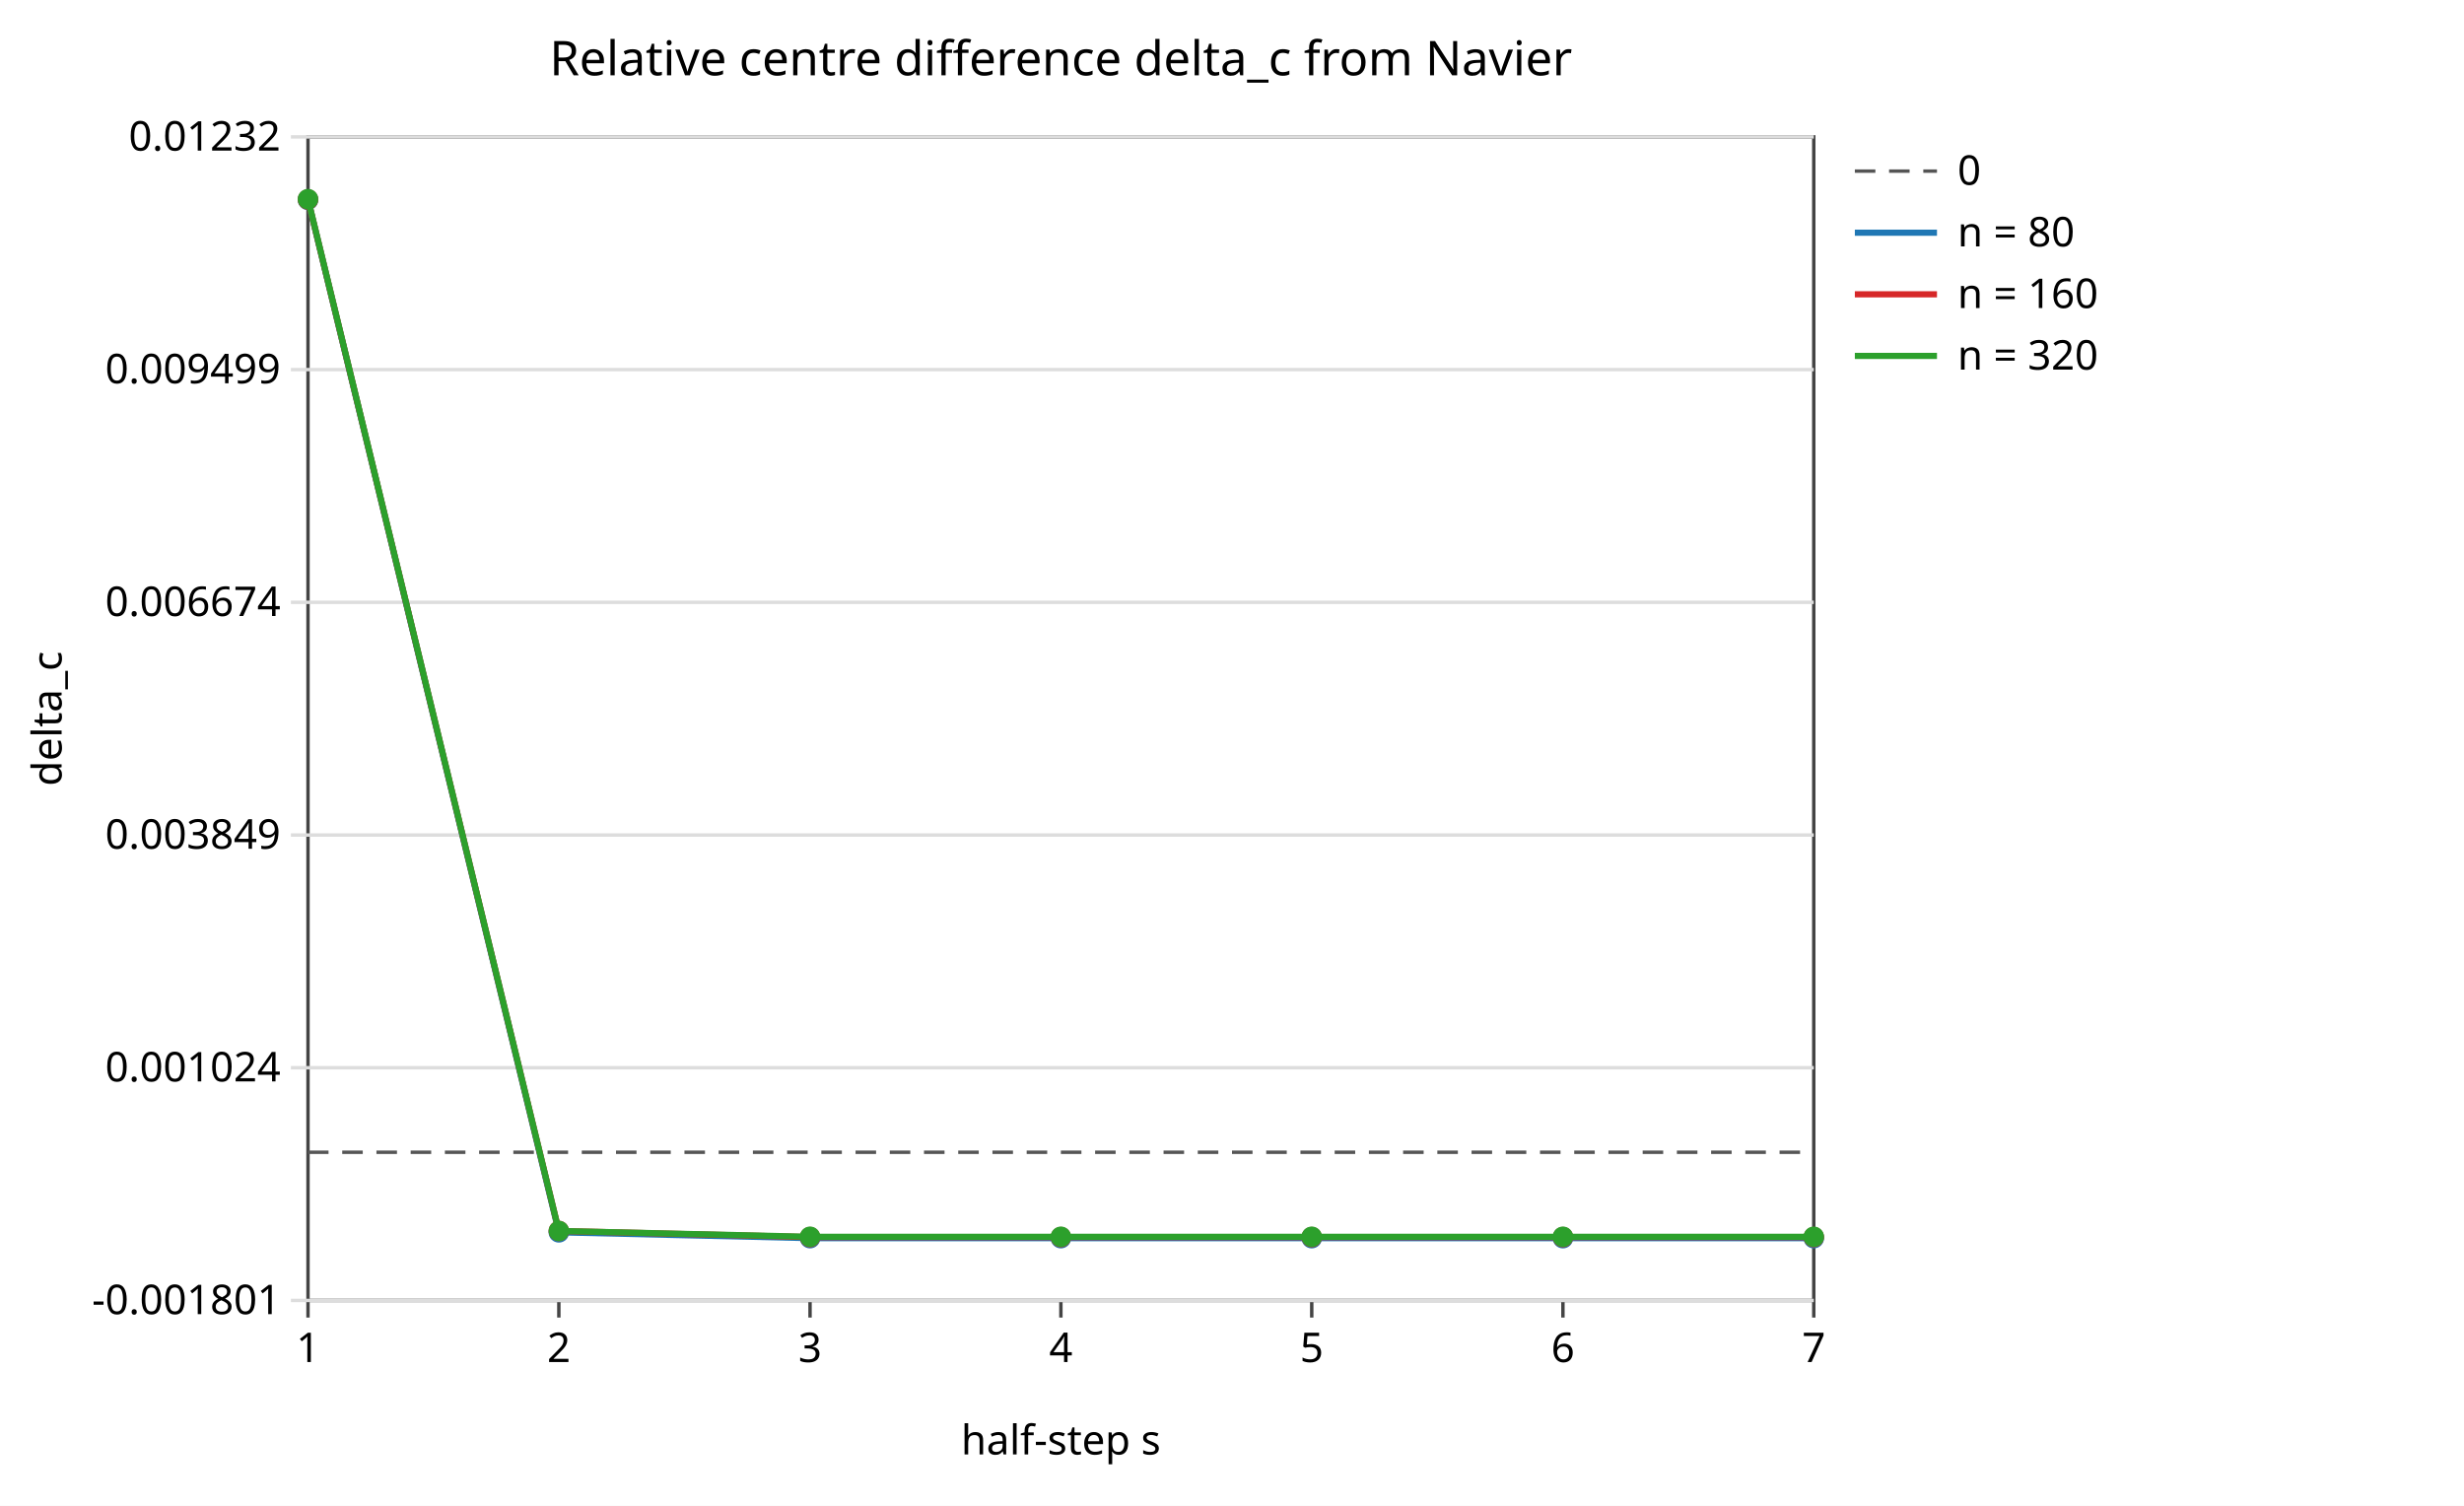
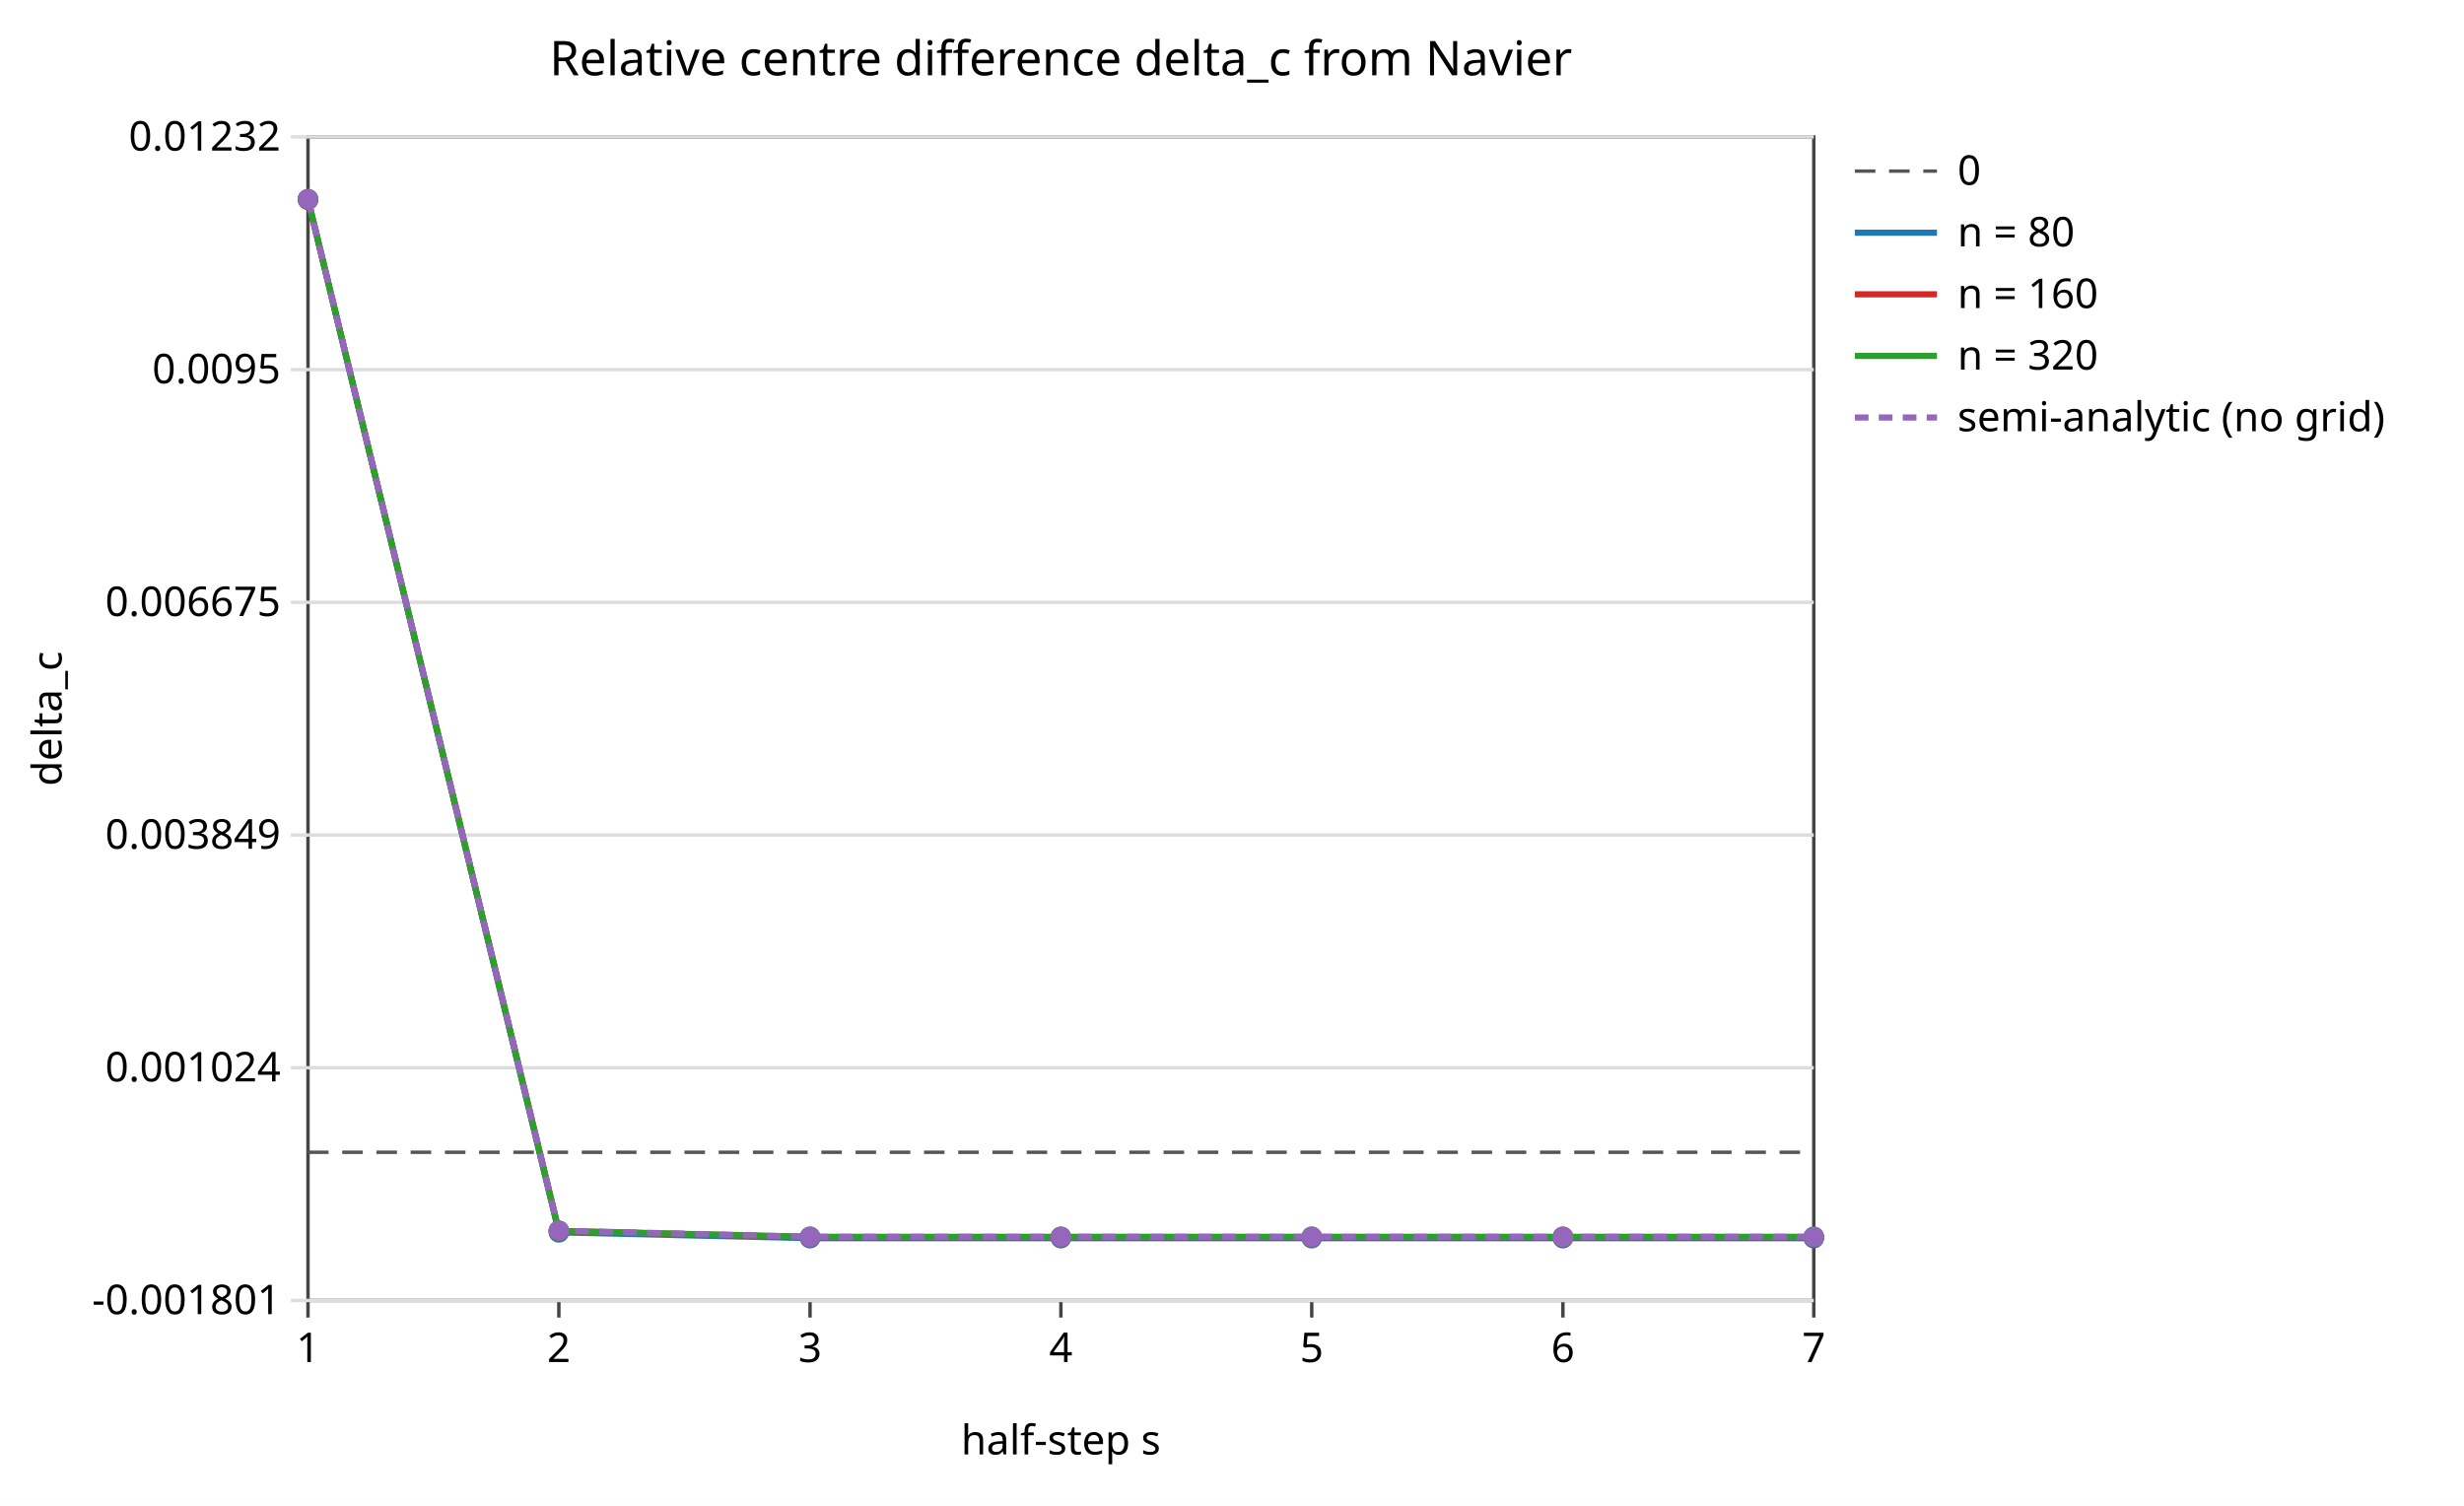
<svg xmlns="http://www.w3.org/2000/svg" width="720" height="440" font-family="sans-serif" font-size="12">
  <rect width="100%" height="100%" fill="white" />
  <text x="310.0" y="22" text-anchor="middle" font-size="14">Relative centre difference delta_c from Navier</text>
  <rect x="90" y="40" width="440" height="340" fill="none" stroke="#444" />
  <line x1="90.0" y1="380" x2="90.0" y2="385" stroke="#444" />
  <text x="90.0" y="398" text-anchor="middle">1</text>
  <line x1="163.3" y1="380" x2="163.3" y2="385" stroke="#444" />
  <text x="163.3" y="398" text-anchor="middle">2</text>
  <line x1="236.7" y1="380" x2="236.7" y2="385" stroke="#444" />
  <text x="236.7" y="398" text-anchor="middle">3</text>
  <line x1="310.0" y1="380" x2="310.0" y2="385" stroke="#444" />
  <text x="310.0" y="398" text-anchor="middle">4</text>
  <line x1="383.3" y1="380" x2="383.3" y2="385" stroke="#444" />
  <text x="383.3" y="398" text-anchor="middle">5</text>
  <line x1="456.7" y1="380" x2="456.7" y2="385" stroke="#444" />
  <text x="456.7" y="398" text-anchor="middle">6</text>
  <line x1="530.0" y1="380" x2="530.0" y2="385" stroke="#444" />
  <text x="530.0" y="398" text-anchor="middle">7</text>
  <line x1="85" y1="380.0" x2="530" y2="380.0" stroke="#ddd" />
  <text x="82" y="384.0" text-anchor="end">-0.001801</text>
  <line x1="85" y1="312.0" x2="530" y2="312.0" stroke="#ddd" />
  <text x="82" y="316.0" text-anchor="end">0.001024</text>
  <line x1="85" y1="244.0" x2="530" y2="244.0" stroke="#ddd" />
  <text x="82" y="248.0" text-anchor="end">0.003849</text>
  <line x1="85" y1="176.0" x2="530" y2="176.0" stroke="#ddd" />
-   <text x="82" y="180.0" text-anchor="end">0.006674</text>
+   <text x="82" y="180.0" text-anchor="end">0.006675</text>
  <line x1="85" y1="108.0" x2="530" y2="108.0" stroke="#ddd" />
-   <text x="82" y="112.0" text-anchor="end">0.009499</text>
+   <text x="82" y="112.0" text-anchor="end">0.0095</text>
  <line x1="85" y1="40.0" x2="530" y2="40.0" stroke="#ddd" />
  <text x="82" y="44.0" text-anchor="end">0.01232</text>
  <text x="310.0" y="425" text-anchor="middle">half-step s</text>
  <text x="18" y="210.0" text-anchor="middle" transform="rotate(-90 18 210.0)">delta_c</text>
  <line x1="90" y1="336.7" x2="530" y2="336.7" stroke="#555" stroke-dasharray="6,4" />
  <line x1="542" y1="50" x2="566" y2="50" stroke="#555" stroke-dasharray="6,4" />
  <text x="572" y="54">0</text>
  <polyline points="90.0,58.4 163.3,360.1 236.7,361.8 310.0,361.8 383.3,361.8 456.7,361.8 530.0,361.8" fill="none" stroke="#1f77b4" stroke-width="1.8" />
  <circle cx="90.0" cy="58.4" r="3" fill="#1f77b4" />
  <circle cx="163.3" cy="360.1" r="3" fill="#1f77b4" />
  <circle cx="236.7" cy="361.8" r="3" fill="#1f77b4" />
  <circle cx="310.0" cy="361.8" r="3" fill="#1f77b4" />
  <circle cx="383.3" cy="361.8" r="3" fill="#1f77b4" />
  <circle cx="456.7" cy="361.8" r="3" fill="#1f77b4" />
  <circle cx="530.0" cy="361.8" r="3" fill="#1f77b4" />
  <line x1="542" y1="68" x2="566" y2="68" stroke="#1f77b4" stroke-width="1.8" />
  <text x="572" y="72">n = 80</text>
  <polyline points="90.0,58.3 163.3,359.7 236.7,361.5 310.0,361.5 383.3,361.5 456.7,361.5 530.0,361.5" fill="none" stroke="#d62728" stroke-width="1.8" />
  <circle cx="90.0" cy="58.3" r="3" fill="#d62728" />
  <circle cx="163.3" cy="359.7" r="3" fill="#d62728" />
  <circle cx="236.7" cy="361.5" r="3" fill="#d62728" />
  <circle cx="310.0" cy="361.5" r="3" fill="#d62728" />
  <circle cx="383.3" cy="361.5" r="3" fill="#d62728" />
  <circle cx="456.7" cy="361.5" r="3" fill="#d62728" />
  <circle cx="530.0" cy="361.5" r="3" fill="#d62728" />
  <line x1="542" y1="86" x2="566" y2="86" stroke="#d62728" stroke-width="1.8" />
  <text x="572" y="90">n = 160</text>
  <polyline points="90.0,58.2 163.3,359.7 236.7,361.4 310.0,361.4 383.3,361.4 456.7,361.4 530.0,361.4" fill="none" stroke="#2ca02c" stroke-width="1.8" />
  <circle cx="90.0" cy="58.2" r="3" fill="#2ca02c" />
  <circle cx="163.3" cy="359.7" r="3" fill="#2ca02c" />
  <circle cx="236.7" cy="361.4" r="3" fill="#2ca02c" />
  <circle cx="310.0" cy="361.4" r="3" fill="#2ca02c" />
  <circle cx="383.3" cy="361.4" r="3" fill="#2ca02c" />
  <circle cx="456.7" cy="361.4" r="3" fill="#2ca02c" />
  <circle cx="530.0" cy="361.4" r="3" fill="#2ca02c" />
  <line x1="542" y1="104" x2="566" y2="104" stroke="#2ca02c" stroke-width="1.8" />
  <text x="572" y="108">n = 320</text>
+   <polyline points="90.0,58.2 163.3,359.6 236.7,361.4 310.0,361.4 383.3,361.4 456.7,361.4 530.0,361.4" fill="none" stroke="#9467bd" stroke-width="1.8" stroke-dasharray="4,3" />
+   <circle cx="90.0" cy="58.2" r="3" fill="#9467bd" />
+   <circle cx="163.3" cy="359.6" r="3" fill="#9467bd" />
+   <circle cx="236.7" cy="361.4" r="3" fill="#9467bd" />
+   <circle cx="310.0" cy="361.4" r="3" fill="#9467bd" />
+   <circle cx="383.3" cy="361.4" r="3" fill="#9467bd" />
+   <circle cx="456.7" cy="361.4" r="3" fill="#9467bd" />
+   <circle cx="530.0" cy="361.4" r="3" fill="#9467bd" />
+   <line x1="542" y1="122" x2="566" y2="122" stroke="#9467bd" stroke-width="1.8" stroke-dasharray="4,3" />
+   <text x="572" y="126">semi-analytic (no grid)</text>
</svg>
